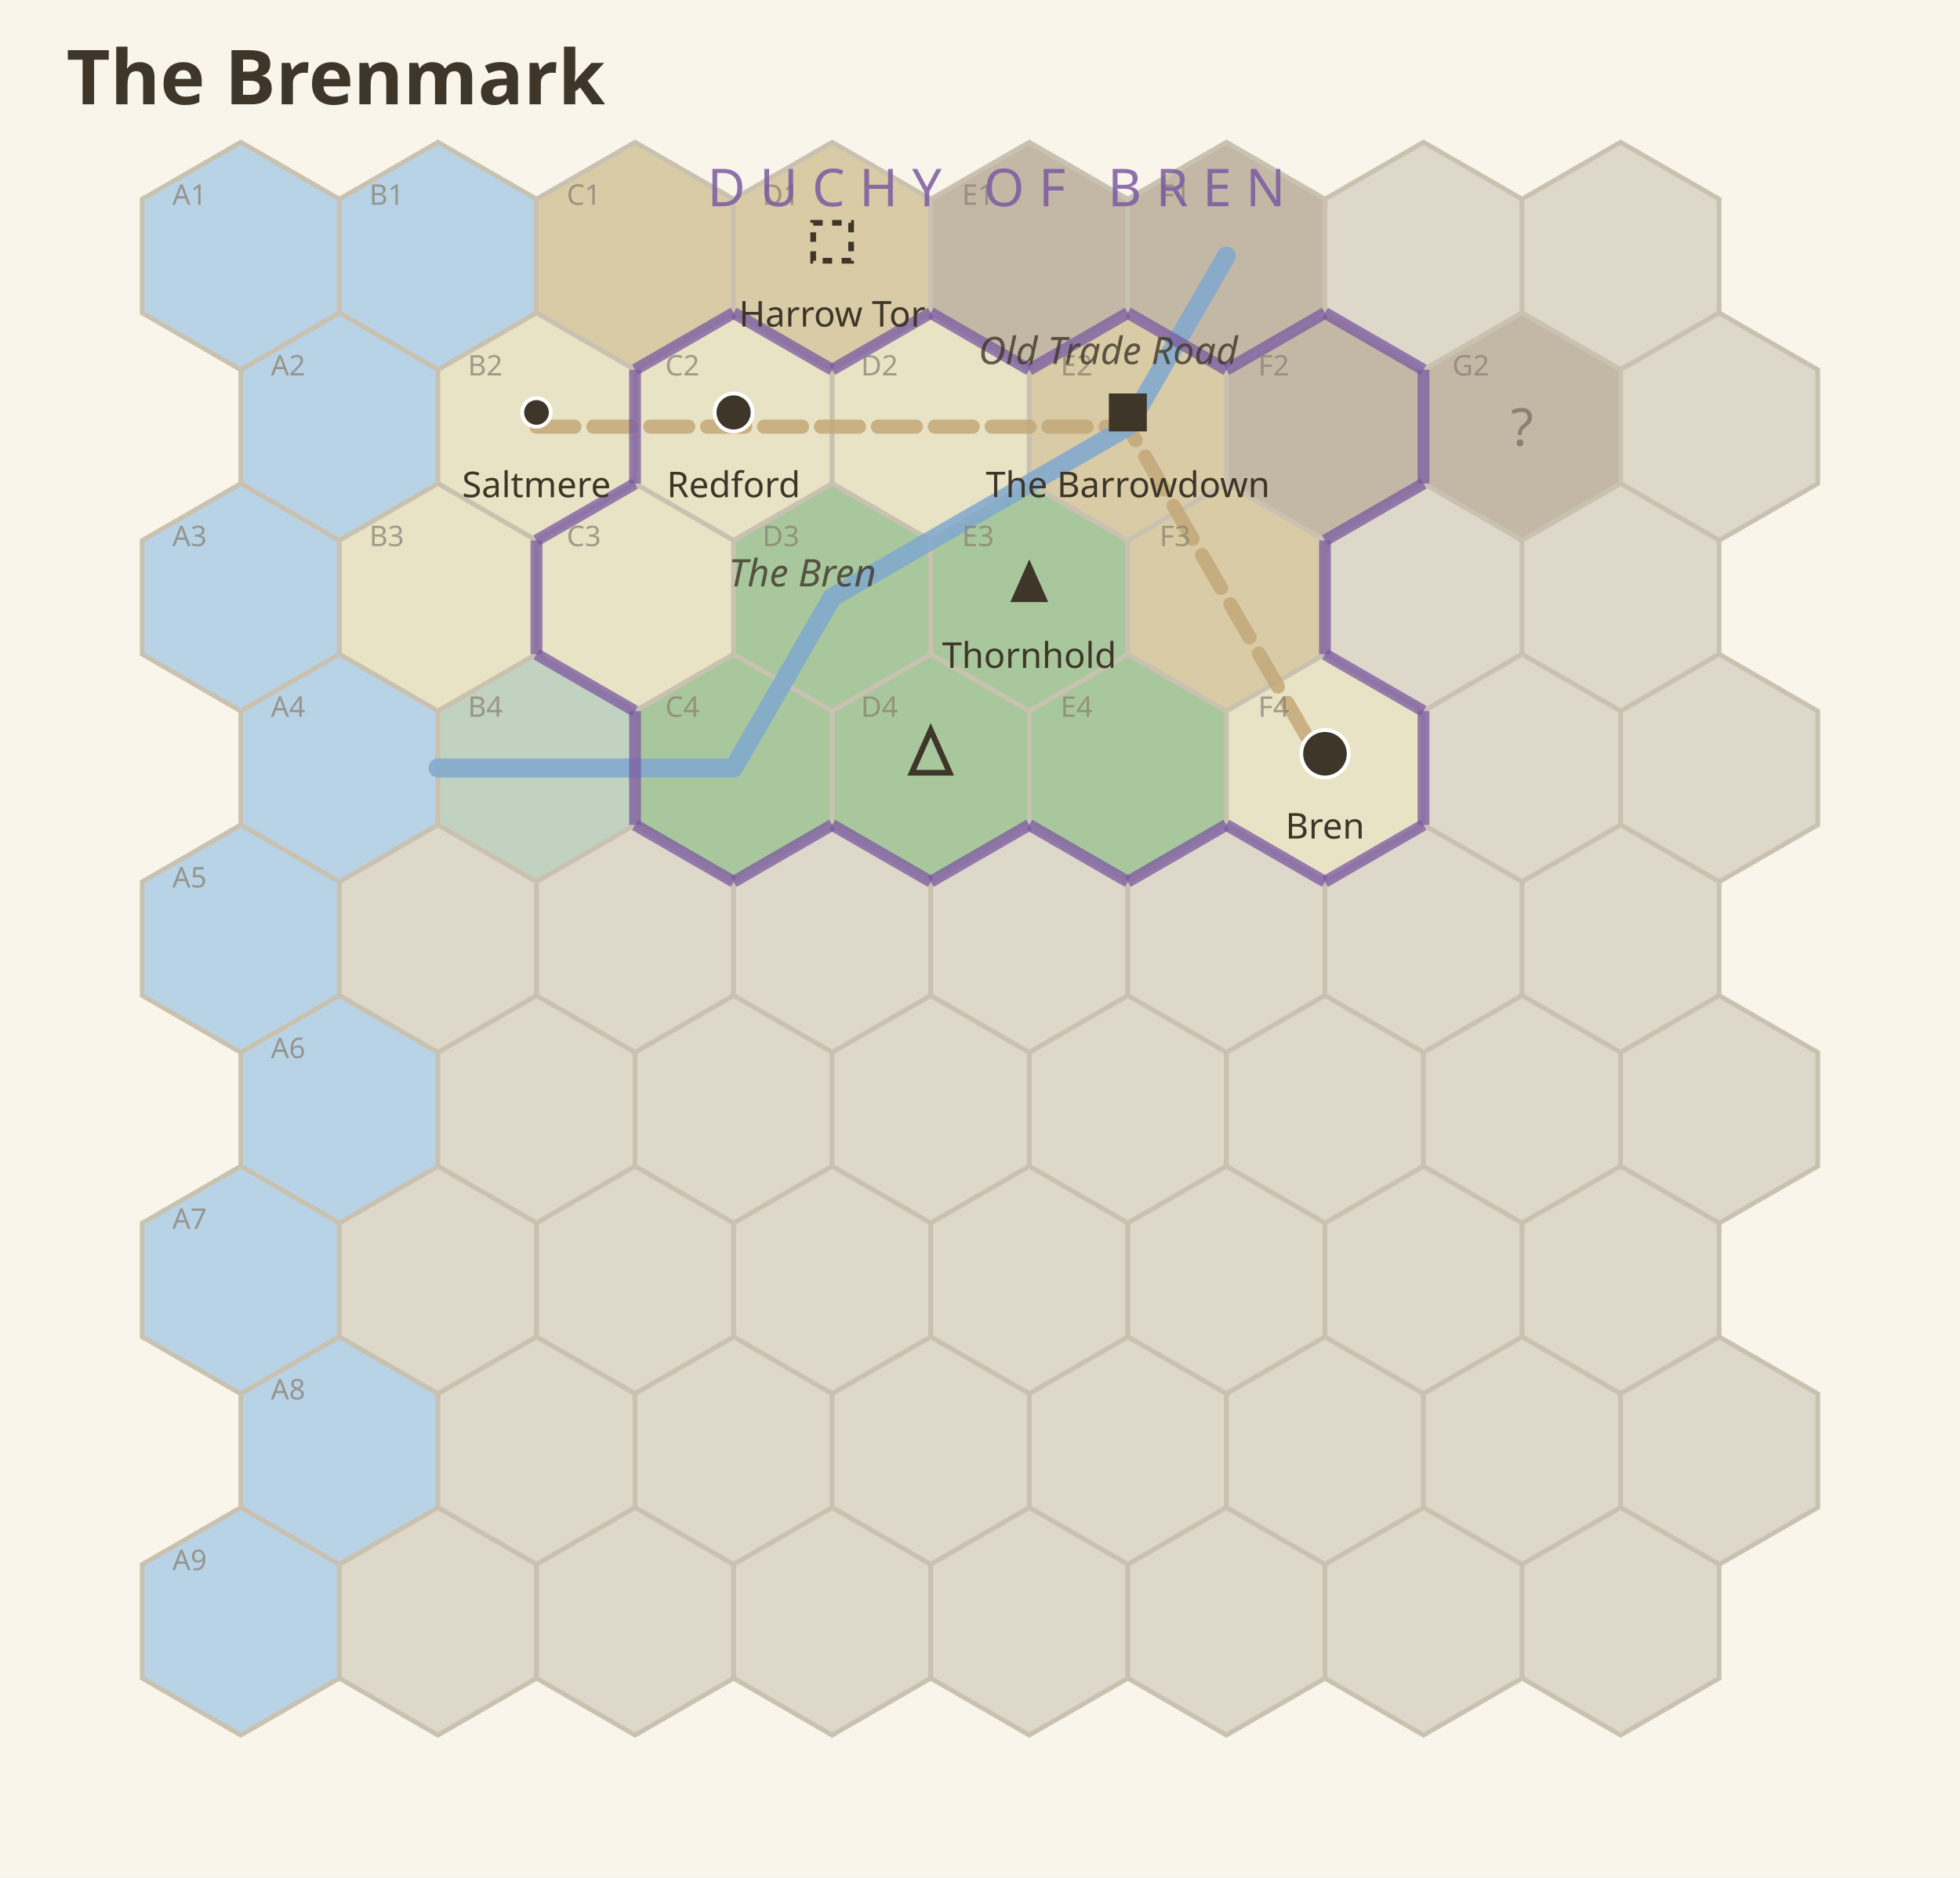
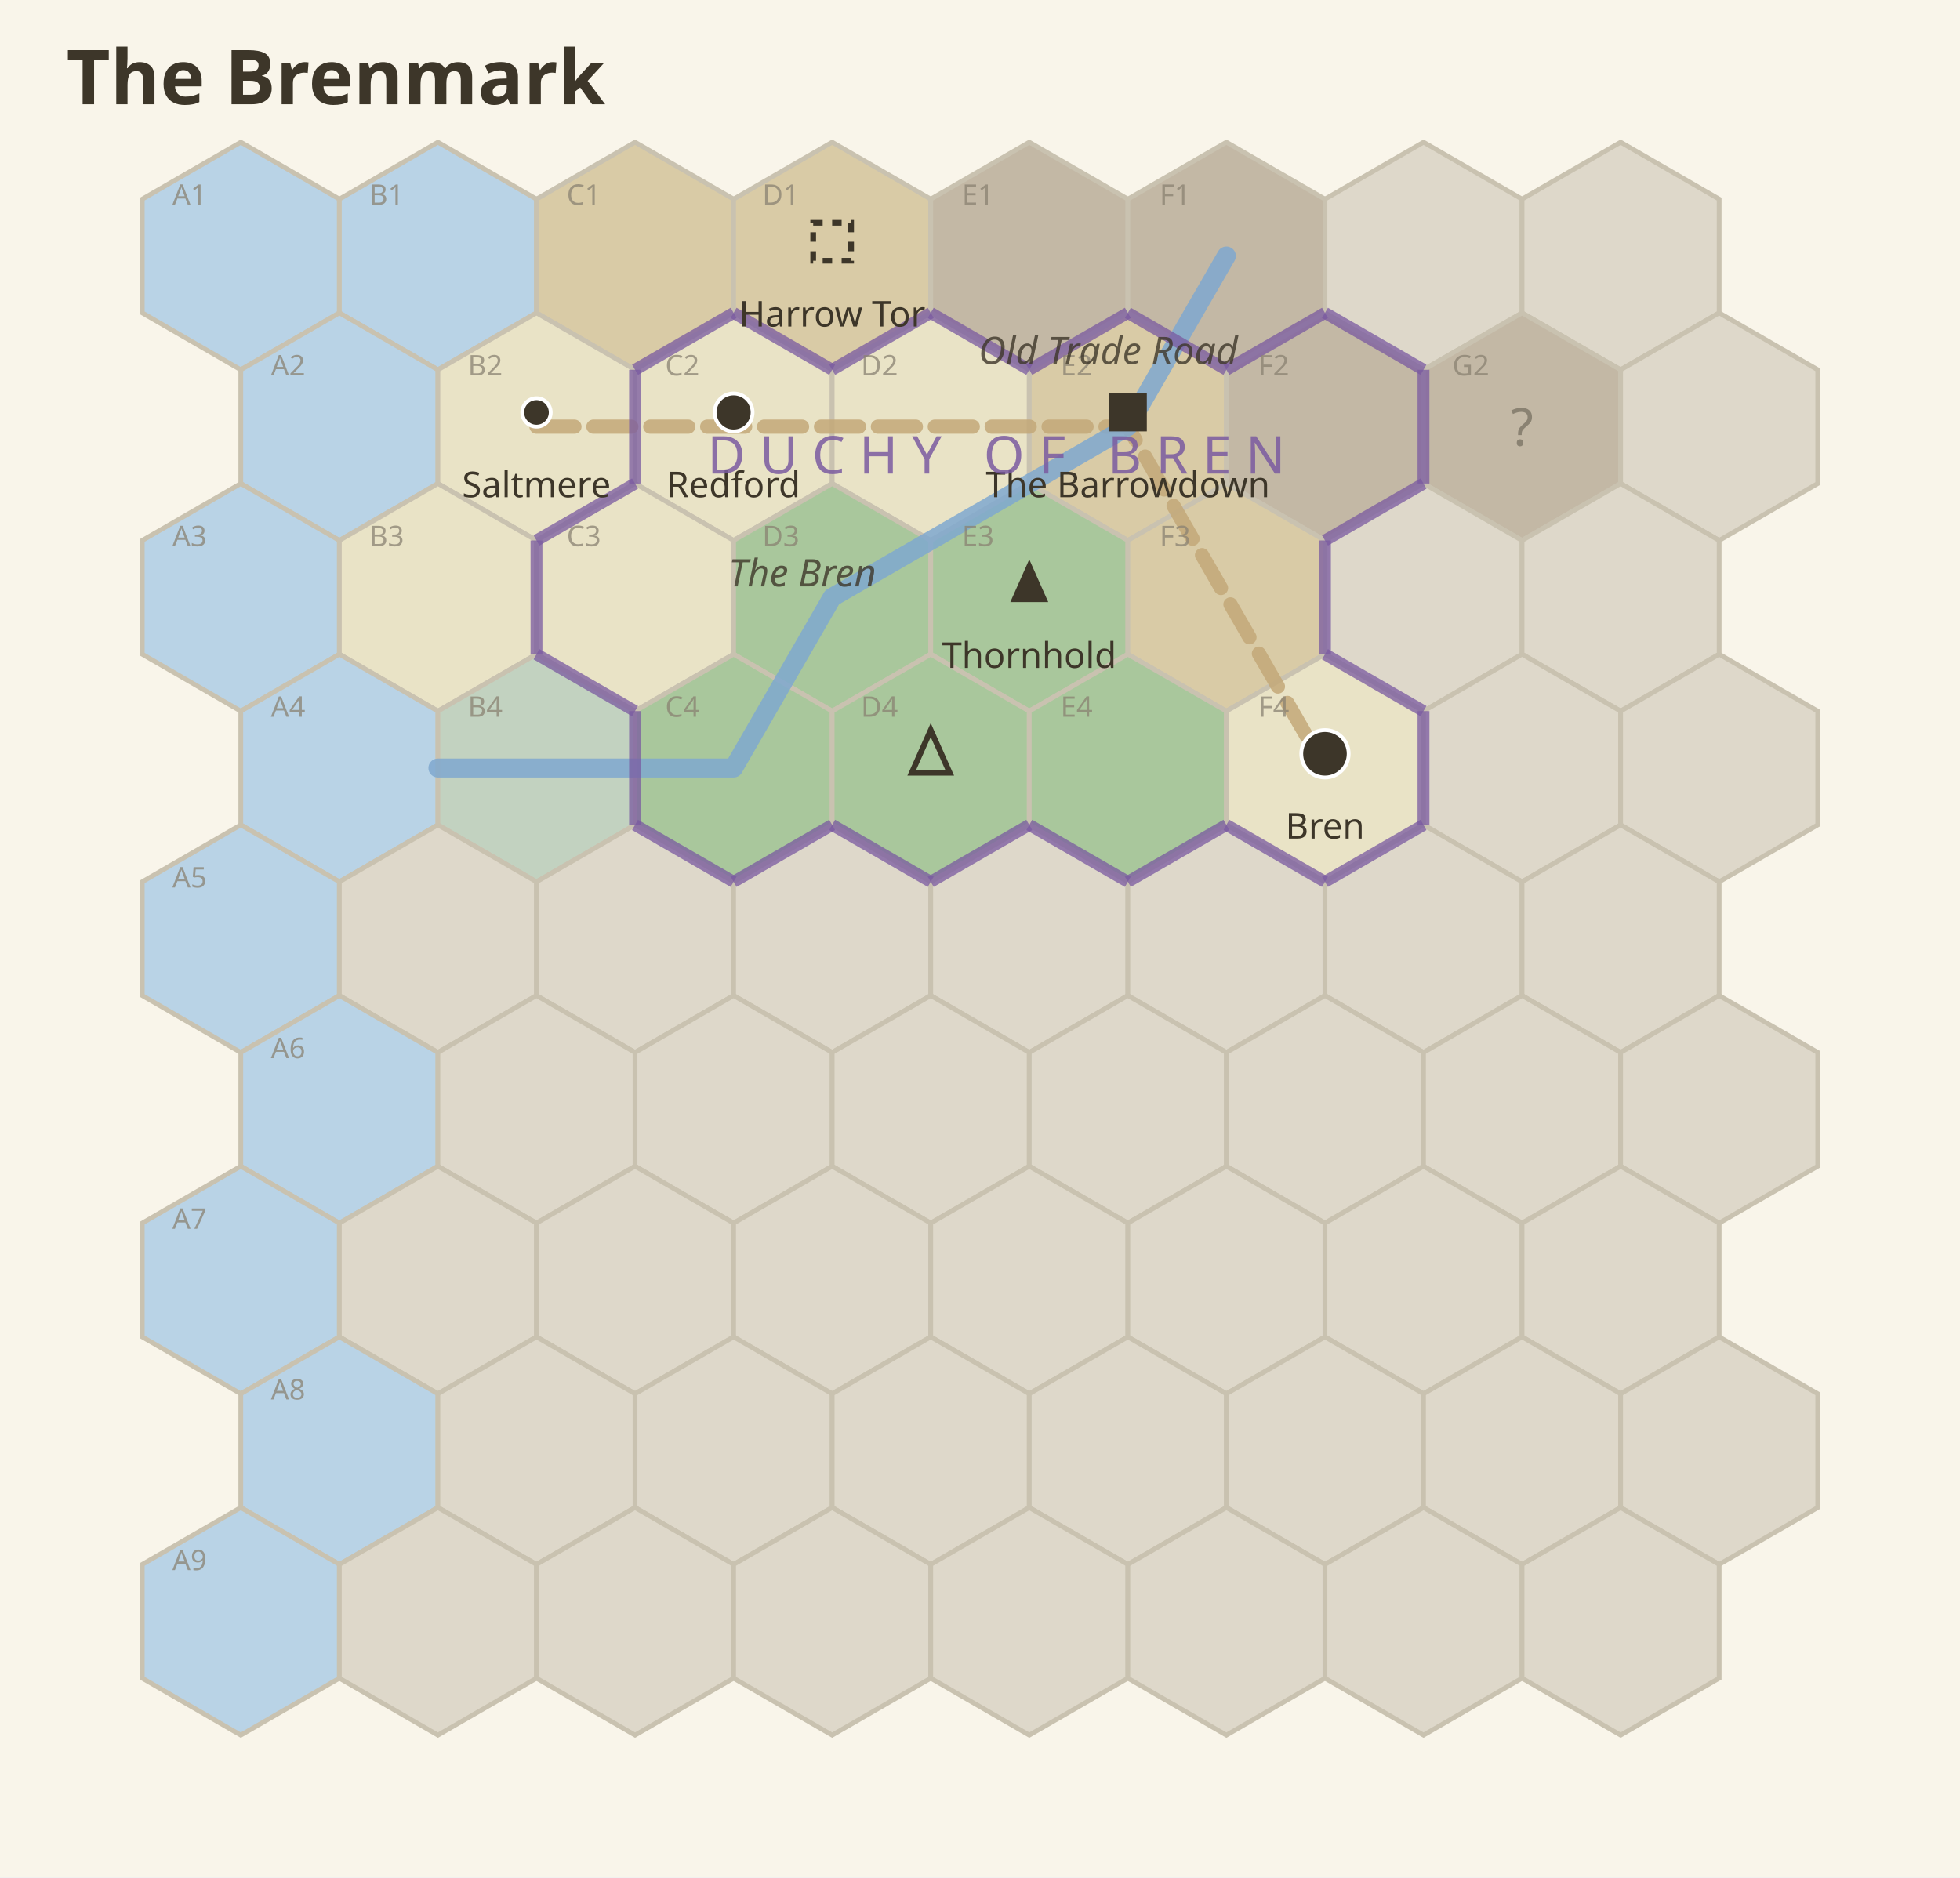
<svg xmlns="http://www.w3.org/2000/svg" viewBox="0 0 413.34 396" width="413.34" height="396" font-family="sans-serif">
  <rect x="0" y="0" width="413.34" height="396" fill="#f9f5ea" />
  <g>
    <polygon points="71.57,42 71.57,66 50.78,78 30,66 30,42 50.78,30" fill="#b9d3e6" stroke="#c9c2b0" stroke-width="1" />
  </g>
  <g>
    <polygon points="113.14,42 113.14,66 92.35,78 71.57,66 71.57,42 92.35,30" fill="#b9d3e6" stroke="#c9c2b0" stroke-width="1" />
  </g>
  <g>
    <polygon points="154.71,42 154.71,66 133.92,78 113.14,66 113.14,42 133.92,30" fill="#d9cba6" stroke="#c9c2b0" stroke-width="1" />
  </g>
  <g>
    <polygon points="196.28,42 196.28,66 175.49,78 154.71,66 154.71,42 175.49,30" fill="#d9cba6" stroke="#c9c2b0" stroke-width="1" />
  </g>
  <g>
    <polygon points="237.85,42 237.85,66 217.06,78 196.28,66 196.28,42 217.06,30" fill="#c3b8a5" stroke="#c9c2b0" stroke-width="1" />
  </g>
  <g>
    <polygon points="279.42,42 279.42,66 258.63,78 237.85,66 237.85,42 258.63,30" fill="#c3b8a5" stroke="#c9c2b0" stroke-width="1" />
  </g>
  <g>
    <polygon points="320.98,42 320.98,66 300.2,78 279.42,66 279.42,42 300.2,30" fill="#ded8ca" stroke="#c9c2b0" stroke-width="1" />
  </g>
  <g>
    <polygon points="362.55,42 362.55,66 341.77,78 320.98,66 320.98,42 341.77,30" fill="#ded8ca" stroke="#c9c2b0" stroke-width="1" />
  </g>
  <g>
    <polygon points="92.35,78 92.35,102 71.57,114 50.78,102 50.78,78 71.57,66" fill="#b9d3e6" stroke="#c9c2b0" stroke-width="1" />
  </g>
  <g>
    <polygon points="133.92,78 133.92,102 113.14,114 92.35,102 92.35,78 113.14,66" fill="#e9e3c6" stroke="#c9c2b0" stroke-width="1" />
  </g>
  <g>
    <polygon points="175.49,78 175.49,102 154.71,114 133.92,102 133.92,78 154.71,66" fill="#e9e3c6" stroke="#c9c2b0" stroke-width="1" />
  </g>
  <g>
    <polygon points="217.06,78 217.06,102 196.28,114 175.49,102 175.49,78 196.28,66" fill="#e9e3c6" stroke="#c9c2b0" stroke-width="1" />
  </g>
  <g>
    <polygon points="258.63,78 258.63,102 237.85,114 217.06,102 217.06,78 237.85,66" fill="#d9cba6" stroke="#c9c2b0" stroke-width="1" />
  </g>
  <g>
    <polygon points="300.2,78 300.2,102 279.42,114 258.63,102 258.63,78 279.42,66" fill="#c3b8a5" stroke="#c9c2b0" stroke-width="1" />
  </g>
  <g>
    <polygon points="341.77,78 341.77,102 320.98,114 300.2,102 300.2,78 320.98,66" fill="#c3b8a5" stroke="#c9c2b0" stroke-width="1" />
  </g>
  <g>
    <polygon points="383.34,78 383.34,102 362.55,114 341.77,102 341.77,78 362.55,66" fill="#ded8ca" stroke="#c9c2b0" stroke-width="1" />
  </g>
  <g>
    <polygon points="71.57,114 71.57,138 50.78,150 30,138 30,114 50.78,102" fill="#b9d3e6" stroke="#c9c2b0" stroke-width="1" />
  </g>
  <g>
    <polygon points="113.14,114 113.14,138 92.35,150 71.57,138 71.57,114 92.35,102" fill="#e9e3c6" stroke="#c9c2b0" stroke-width="1" />
  </g>
  <g>
    <polygon points="154.71,114 154.71,138 133.92,150 113.14,138 113.14,114 133.92,102" fill="#e9e3c6" stroke="#c9c2b0" stroke-width="1" />
  </g>
  <g>
    <polygon points="196.28,114 196.28,138 175.49,150 154.71,138 154.71,114 175.49,102" fill="#a9c79c" stroke="#c9c2b0" stroke-width="1" />
  </g>
  <g>
    <polygon points="237.85,114 237.85,138 217.06,150 196.28,138 196.28,114 217.06,102" fill="#a9c79c" stroke="#c9c2b0" stroke-width="1" />
  </g>
  <g>
    <polygon points="279.42,114 279.42,138 258.63,150 237.85,138 237.85,114 258.63,102" fill="#d9cba6" stroke="#c9c2b0" stroke-width="1" />
  </g>
  <g>
    <polygon points="320.98,114 320.98,138 300.2,150 279.42,138 279.42,114 300.2,102" fill="#ded8ca" stroke="#c9c2b0" stroke-width="1" />
  </g>
  <g>
    <polygon points="362.55,114 362.55,138 341.77,150 320.98,138 320.98,114 341.77,102" fill="#ded8ca" stroke="#c9c2b0" stroke-width="1" />
  </g>
  <g>
    <polygon points="92.35,150 92.35,174 71.57,186 50.78,174 50.78,150 71.57,138" fill="#b9d3e6" stroke="#c9c2b0" stroke-width="1" />
  </g>
  <g>
    <polygon points="133.92,150 133.92,174 113.14,186 92.35,174 92.35,150 113.14,138" fill="#c2d2c0" stroke="#c9c2b0" stroke-width="1" />
  </g>
  <g>
    <polygon points="175.49,150 175.49,174 154.71,186 133.92,174 133.92,150 154.71,138" fill="#a9c79c" stroke="#c9c2b0" stroke-width="1" />
  </g>
  <g>
    <polygon points="217.06,150 217.06,174 196.28,186 175.49,174 175.49,150 196.28,138" fill="#a9c79c" stroke="#c9c2b0" stroke-width="1" />
  </g>
  <g>
    <polygon points="258.63,150 258.63,174 237.85,186 217.06,174 217.06,150 237.85,138" fill="#a9c79c" stroke="#c9c2b0" stroke-width="1" />
  </g>
  <g>
    <polygon points="300.2,150 300.2,174 279.42,186 258.63,174 258.63,150 279.42,138" fill="#e9e3c6" stroke="#c9c2b0" stroke-width="1" />
  </g>
  <g>
    <polygon points="341.77,150 341.77,174 320.98,186 300.2,174 300.2,150 320.98,138" fill="#ded8ca" stroke="#c9c2b0" stroke-width="1" />
  </g>
  <g>
    <polygon points="383.34,150 383.34,174 362.55,186 341.77,174 341.77,150 362.55,138" fill="#ded8ca" stroke="#c9c2b0" stroke-width="1" />
  </g>
  <g>
    <polygon points="71.57,186 71.57,210 50.78,222 30,210 30,186 50.78,174" fill="#b9d3e6" stroke="#c9c2b0" stroke-width="1" />
  </g>
  <g>
    <polygon points="113.14,186 113.14,210 92.35,222 71.57,210 71.57,186 92.35,174" fill="#ded8ca" stroke="#c9c2b0" stroke-width="1" />
  </g>
  <g>
    <polygon points="154.71,186 154.71,210 133.92,222 113.14,210 113.14,186 133.92,174" fill="#ded8ca" stroke="#c9c2b0" stroke-width="1" />
  </g>
  <g>
    <polygon points="196.28,186 196.28,210 175.49,222 154.71,210 154.71,186 175.49,174" fill="#ded8ca" stroke="#c9c2b0" stroke-width="1" />
  </g>
  <g>
    <polygon points="237.85,186 237.85,210 217.06,222 196.28,210 196.28,186 217.06,174" fill="#ded8ca" stroke="#c9c2b0" stroke-width="1" />
  </g>
  <g>
    <polygon points="279.42,186 279.42,210 258.63,222 237.85,210 237.85,186 258.63,174" fill="#ded8ca" stroke="#c9c2b0" stroke-width="1" />
  </g>
  <g>
    <polygon points="320.98,186 320.98,210 300.2,222 279.42,210 279.42,186 300.2,174" fill="#ded8ca" stroke="#c9c2b0" stroke-width="1" />
  </g>
  <g>
    <polygon points="362.55,186 362.55,210 341.77,222 320.98,210 320.98,186 341.77,174" fill="#ded8ca" stroke="#c9c2b0" stroke-width="1" />
  </g>
  <g>
    <polygon points="92.35,222 92.35,246 71.57,258 50.78,246 50.78,222 71.57,210" fill="#b9d3e6" stroke="#c9c2b0" stroke-width="1" />
  </g>
  <g>
    <polygon points="133.92,222 133.92,246 113.14,258 92.35,246 92.35,222 113.14,210" fill="#ded8ca" stroke="#c9c2b0" stroke-width="1" />
  </g>
  <g>
    <polygon points="175.49,222 175.49,246 154.71,258 133.92,246 133.92,222 154.71,210" fill="#ded8ca" stroke="#c9c2b0" stroke-width="1" />
  </g>
  <g>
    <polygon points="217.06,222 217.06,246 196.28,258 175.49,246 175.49,222 196.28,210" fill="#ded8ca" stroke="#c9c2b0" stroke-width="1" />
  </g>
  <g>
    <polygon points="258.63,222 258.63,246 237.85,258 217.06,246 217.06,222 237.85,210" fill="#ded8ca" stroke="#c9c2b0" stroke-width="1" />
  </g>
  <g>
    <polygon points="300.2,222 300.2,246 279.42,258 258.63,246 258.63,222 279.42,210" fill="#ded8ca" stroke="#c9c2b0" stroke-width="1" />
  </g>
  <g>
    <polygon points="341.77,222 341.77,246 320.98,258 300.2,246 300.2,222 320.98,210" fill="#ded8ca" stroke="#c9c2b0" stroke-width="1" />
  </g>
  <g>
    <polygon points="383.34,222 383.34,246 362.55,258 341.77,246 341.77,222 362.55,210" fill="#ded8ca" stroke="#c9c2b0" stroke-width="1" />
  </g>
  <g>
    <polygon points="71.57,258 71.57,282 50.78,294 30,282 30,258 50.78,246" fill="#b9d3e6" stroke="#c9c2b0" stroke-width="1" />
  </g>
  <g>
    <polygon points="113.14,258 113.14,282 92.35,294 71.57,282 71.57,258 92.35,246" fill="#ded8ca" stroke="#c9c2b0" stroke-width="1" />
  </g>
  <g>
    <polygon points="154.71,258 154.71,282 133.92,294 113.14,282 113.14,258 133.92,246" fill="#ded8ca" stroke="#c9c2b0" stroke-width="1" />
  </g>
  <g>
    <polygon points="196.28,258 196.28,282 175.49,294 154.71,282 154.71,258 175.49,246" fill="#ded8ca" stroke="#c9c2b0" stroke-width="1" />
  </g>
  <g>
    <polygon points="237.85,258 237.85,282 217.06,294 196.28,282 196.28,258 217.06,246" fill="#ded8ca" stroke="#c9c2b0" stroke-width="1" />
  </g>
  <g>
    <polygon points="279.42,258 279.42,282 258.63,294 237.85,282 237.85,258 258.63,246" fill="#ded8ca" stroke="#c9c2b0" stroke-width="1" />
  </g>
  <g>
    <polygon points="320.98,258 320.98,282 300.2,294 279.42,282 279.42,258 300.2,246" fill="#ded8ca" stroke="#c9c2b0" stroke-width="1" />
  </g>
  <g>
    <polygon points="362.55,258 362.55,282 341.77,294 320.98,282 320.98,258 341.77,246" fill="#ded8ca" stroke="#c9c2b0" stroke-width="1" />
  </g>
  <g>
    <polygon points="92.35,294 92.35,318 71.57,330 50.78,318 50.78,294 71.57,282" fill="#b9d3e6" stroke="#c9c2b0" stroke-width="1" />
  </g>
  <g>
    <polygon points="133.92,294 133.92,318 113.14,330 92.35,318 92.35,294 113.14,282" fill="#ded8ca" stroke="#c9c2b0" stroke-width="1" />
  </g>
  <g>
    <polygon points="175.49,294 175.49,318 154.71,330 133.92,318 133.92,294 154.71,282" fill="#ded8ca" stroke="#c9c2b0" stroke-width="1" />
  </g>
  <g>
    <polygon points="217.06,294 217.06,318 196.28,330 175.49,318 175.49,294 196.28,282" fill="#ded8ca" stroke="#c9c2b0" stroke-width="1" />
  </g>
  <g>
    <polygon points="258.63,294 258.63,318 237.85,330 217.06,318 217.06,294 237.85,282" fill="#ded8ca" stroke="#c9c2b0" stroke-width="1" />
  </g>
  <g>
    <polygon points="300.2,294 300.2,318 279.42,330 258.63,318 258.63,294 279.42,282" fill="#ded8ca" stroke="#c9c2b0" stroke-width="1" />
  </g>
  <g>
    <polygon points="341.77,294 341.77,318 320.98,330 300.2,318 300.2,294 320.98,282" fill="#ded8ca" stroke="#c9c2b0" stroke-width="1" />
  </g>
  <g>
    <polygon points="383.34,294 383.34,318 362.55,330 341.77,318 341.77,294 362.55,282" fill="#ded8ca" stroke="#c9c2b0" stroke-width="1" />
  </g>
  <g>
    <polygon points="71.57,330 71.57,354 50.78,366 30,354 30,330 50.78,318" fill="#b9d3e6" stroke="#c9c2b0" stroke-width="1" />
  </g>
  <g>
    <polygon points="113.14,330 113.14,354 92.35,366 71.57,354 71.57,330 92.35,318" fill="#ded8ca" stroke="#c9c2b0" stroke-width="1" />
  </g>
  <g>
    <polygon points="154.71,330 154.71,354 133.92,366 113.14,354 113.14,330 133.92,318" fill="#ded8ca" stroke="#c9c2b0" stroke-width="1" />
  </g>
  <g>
    <polygon points="196.28,330 196.28,354 175.49,366 154.71,354 154.71,330 175.49,318" fill="#ded8ca" stroke="#c9c2b0" stroke-width="1" />
  </g>
  <g>
    <polygon points="237.85,330 237.85,354 217.06,366 196.28,354 196.28,330 217.06,318" fill="#ded8ca" stroke="#c9c2b0" stroke-width="1" />
  </g>
  <g>
    <polygon points="279.42,330 279.42,354 258.63,366 237.85,354 237.85,330 258.63,318" fill="#ded8ca" stroke="#c9c2b0" stroke-width="1" />
  </g>
  <g>
    <polygon points="320.98,330 320.98,354 300.2,366 279.42,354 279.42,330 300.2,318" fill="#ded8ca" stroke="#c9c2b0" stroke-width="1" />
  </g>
  <g>
    <polygon points="362.55,330 362.55,354 341.77,366 320.98,354 320.98,330 341.77,318" fill="#ded8ca" stroke="#c9c2b0" stroke-width="1" />
  </g>
  <g id="cd-the-brenmark-old-trade-road">
    <polyline points="113.14,90 154.71,90 196.28,90 237.85,90 258.63,126 279.42,162" fill="none" stroke="#c3a878" stroke-width="3" stroke-dasharray="8 4" stroke-linejoin="round" stroke-linecap="round" opacity="0.85" />
  </g>
  <g id="cd-the-brenmark-the-bren">
    <polyline points="258.63,54 237.85,90 175.49,126 154.71,162 113.14,162 92.35,162" fill="none" stroke="#7fa8cf" stroke-width="4" stroke-linejoin="round" stroke-linecap="round" opacity="0.85" />
  </g>
  <g id="cd-the-brenmark-duchy-of-bren">
    <line x1="133.92" y1="102" x2="133.92" y2="78" stroke="#7a5aa0" stroke-width="2.5" opacity="0.75" />
    <line x1="133.92" y1="78" x2="154.71" y2="66" stroke="#7a5aa0" stroke-width="2.5" opacity="0.75" />
    <line x1="154.71" y1="66" x2="175.49" y2="78" stroke="#7a5aa0" stroke-width="2.5" opacity="0.75" />
    <line x1="133.92" y1="150" x2="113.14" y2="138" stroke="#7a5aa0" stroke-width="2.5" opacity="0.75" />
    <line x1="113.14" y1="138" x2="113.14" y2="114" stroke="#7a5aa0" stroke-width="2.5" opacity="0.75" />
    <line x1="113.14" y1="114" x2="133.92" y2="102" stroke="#7a5aa0" stroke-width="2.5" opacity="0.75" />
    <line x1="175.49" y1="174" x2="154.71" y2="186" stroke="#7a5aa0" stroke-width="2.5" opacity="0.75" />
    <line x1="154.71" y1="186" x2="133.92" y2="174" stroke="#7a5aa0" stroke-width="2.5" opacity="0.75" />
    <line x1="133.92" y1="174" x2="133.92" y2="150" stroke="#7a5aa0" stroke-width="2.5" opacity="0.75" />
    <line x1="175.49" y1="78" x2="196.28" y2="66" stroke="#7a5aa0" stroke-width="2.5" opacity="0.75" />
    <line x1="196.28" y1="66" x2="217.06" y2="78" stroke="#7a5aa0" stroke-width="2.5" opacity="0.75" />
    <line x1="217.06" y1="174" x2="196.28" y2="186" stroke="#7a5aa0" stroke-width="2.5" opacity="0.75" />
    <line x1="196.28" y1="186" x2="175.49" y2="174" stroke="#7a5aa0" stroke-width="2.5" opacity="0.75" />
    <line x1="217.06" y1="78" x2="237.85" y2="66" stroke="#7a5aa0" stroke-width="2.5" opacity="0.75" />
    <line x1="237.85" y1="66" x2="258.63" y2="78" stroke="#7a5aa0" stroke-width="2.5" opacity="0.75" />
    <line x1="258.63" y1="174" x2="237.85" y2="186" stroke="#7a5aa0" stroke-width="2.5" opacity="0.75" />
    <line x1="237.85" y1="186" x2="217.06" y2="174" stroke="#7a5aa0" stroke-width="2.5" opacity="0.75" />
    <line x1="300.2" y1="78" x2="300.2" y2="102" stroke="#7a5aa0" stroke-width="2.5" opacity="0.75" />
    <line x1="300.2" y1="102" x2="279.42" y2="114" stroke="#7a5aa0" stroke-width="2.5" opacity="0.75" />
    <line x1="258.63" y1="78" x2="279.42" y2="66" stroke="#7a5aa0" stroke-width="2.5" opacity="0.75" />
    <line x1="279.42" y1="66" x2="300.2" y2="78" stroke="#7a5aa0" stroke-width="2.5" opacity="0.75" />
    <line x1="279.42" y1="114" x2="279.42" y2="138" stroke="#7a5aa0" stroke-width="2.5" opacity="0.75" />
    <line x1="300.2" y1="150" x2="300.2" y2="174" stroke="#7a5aa0" stroke-width="2.5" opacity="0.75" />
    <line x1="300.2" y1="174" x2="279.42" y2="186" stroke="#7a5aa0" stroke-width="2.5" opacity="0.75" />
    <line x1="279.42" y1="186" x2="258.63" y2="174" stroke="#7a5aa0" stroke-width="2.5" opacity="0.75" />
    <line x1="279.42" y1="138" x2="300.2" y2="150" stroke="#7a5aa0" stroke-width="2.5" opacity="0.75" />
  </g>
  <rect x="171.49" y="47" width="8" height="8" fill="none" stroke="#3d3629" stroke-width="1.2" stroke-dasharray="2 2" />
  <circle cx="113.14" cy="87" r="3" fill="#3d3629" stroke="#fff" stroke-width="0.8" />
  <circle cx="154.71" cy="87" r="4" fill="#3d3629" stroke="#fff" stroke-width="0.8" />
  <rect x="233.85" y="83" width="8" height="8" fill="#3d3629" />
  <text x="320.98" y="94" font-size="11" fill="#8a8272" text-anchor="middle" font-family="sans-serif">?</text>
  <polygon points="213.06,127 221.06,127 217.06,118" fill="#3d3629" />
  <polygon points="192.28,163 200.28,163 196.28,154" fill="none" stroke="#3d3629" stroke-width="1.2" />
  <circle cx="279.42" cy="159" r="5" fill="#3d3629" stroke="#fff" stroke-width="0.8" />
  <text x="39.98" y="43.2" font-size="6" fill="#8a8272" opacity="0.75" text-anchor="middle" font-family="sans-serif">A1</text>
  <text x="81.55" y="43.2" font-size="6" fill="#8a8272" opacity="0.75" text-anchor="middle" font-family="sans-serif">B1</text>
  <text x="123.12" y="43.2" font-size="6" fill="#8a8272" opacity="0.75" text-anchor="middle" font-family="sans-serif">C1</text>
  <g id="cd-the-brenmark-harrow-tor">
    <text x="175.49" y="68.88" font-size="7.5" fill="#3d3629" text-anchor="middle" font-family="sans-serif">Harrow Tor</text>
  </g>
  <text x="164.68" y="43.2" font-size="6" fill="#8a8272" opacity="0.75" text-anchor="middle" font-family="sans-serif">D1</text>
  <text x="206.25" y="43.2" font-size="6" fill="#8a8272" opacity="0.75" text-anchor="middle" font-family="sans-serif">E1</text>
  <text x="247.82" y="43.2" font-size="6" fill="#8a8272" opacity="0.75" text-anchor="middle" font-family="sans-serif">F1</text>
  <text x="60.76" y="79.2" font-size="6" fill="#8a8272" opacity="0.75" text-anchor="middle" font-family="sans-serif">A2</text>
  <g id="cd-the-brenmark-saltmere">
    <text x="113.14" y="104.88" font-size="7.5" fill="#3d3629" text-anchor="middle" font-family="sans-serif">Saltmere</text>
  </g>
  <text x="102.33" y="79.2" font-size="6" fill="#8a8272" opacity="0.75" text-anchor="middle" font-family="sans-serif">B2</text>
  <g id="cd-the-brenmark-redford">
    <text x="154.71" y="104.88" font-size="7.5" fill="#3d3629" text-anchor="middle" font-family="sans-serif">Redford</text>
  </g>
  <text x="143.9" y="79.2" font-size="6" fill="#8a8272" opacity="0.75" text-anchor="middle" font-family="sans-serif">C2</text>
  <text x="185.47" y="79.2" font-size="6" fill="#8a8272" opacity="0.75" text-anchor="middle" font-family="sans-serif">D2</text>
  <g id="cd-the-brenmark-the-barrowdown">
    <text x="237.85" y="104.88" font-size="7.5" fill="#3d3629" text-anchor="middle" font-family="sans-serif">The Barrowdown</text>
  </g>
  <text x="227.04" y="79.2" font-size="6" fill="#8a8272" opacity="0.75" text-anchor="middle" font-family="sans-serif">E2</text>
  <text x="268.61" y="79.2" font-size="6" fill="#8a8272" opacity="0.75" text-anchor="middle" font-family="sans-serif">F2</text>
  <text x="310.18" y="79.2" font-size="6" fill="#8a8272" opacity="0.75" text-anchor="middle" font-family="sans-serif">G2</text>
  <text x="39.98" y="115.2" font-size="6" fill="#8a8272" opacity="0.75" text-anchor="middle" font-family="sans-serif">A3</text>
  <text x="81.55" y="115.2" font-size="6" fill="#8a8272" opacity="0.75" text-anchor="middle" font-family="sans-serif">B3</text>
  <text x="123.12" y="115.2" font-size="6" fill="#8a8272" opacity="0.75" text-anchor="middle" font-family="sans-serif">C3</text>
  <text x="164.68" y="115.2" font-size="6" fill="#8a8272" opacity="0.75" text-anchor="middle" font-family="sans-serif">D3</text>
  <g id="cd-the-brenmark-thornhold">
    <text x="217.06" y="140.88" font-size="7.5" fill="#3d3629" text-anchor="middle" font-family="sans-serif">Thornhold</text>
  </g>
  <text x="206.25" y="115.2" font-size="6" fill="#8a8272" opacity="0.75" text-anchor="middle" font-family="sans-serif">E3</text>
  <text x="247.82" y="115.2" font-size="6" fill="#8a8272" opacity="0.75" text-anchor="middle" font-family="sans-serif">F3</text>
  <text x="60.76" y="151.2" font-size="6" fill="#8a8272" opacity="0.75" text-anchor="middle" font-family="sans-serif">A4</text>
  <text x="102.33" y="151.2" font-size="6" fill="#8a8272" opacity="0.75" text-anchor="middle" font-family="sans-serif">B4</text>
  <text x="143.9" y="151.2" font-size="6" fill="#8a8272" opacity="0.75" text-anchor="middle" font-family="sans-serif">C4</text>
  <text x="185.47" y="151.2" font-size="6" fill="#8a8272" opacity="0.75" text-anchor="middle" font-family="sans-serif">D4</text>
  <text x="227.04" y="151.2" font-size="6" fill="#8a8272" opacity="0.75" text-anchor="middle" font-family="sans-serif">E4</text>
  <g id="cd-the-brenmark-bren">
    <text x="279.42" y="176.88" font-size="7.5" fill="#3d3629" text-anchor="middle" font-family="sans-serif">Bren</text>
  </g>
  <text x="268.61" y="151.2" font-size="6" fill="#8a8272" opacity="0.75" text-anchor="middle" font-family="sans-serif">F4</text>
  <text x="39.98" y="187.2" font-size="6" fill="#8a8272" opacity="0.75" text-anchor="middle" font-family="sans-serif">A5</text>
  <text x="60.76" y="223.2" font-size="6" fill="#8a8272" opacity="0.75" text-anchor="middle" font-family="sans-serif">A6</text>
  <text x="39.98" y="259.2" font-size="6" fill="#8a8272" opacity="0.75" text-anchor="middle" font-family="sans-serif">A7</text>
  <text x="60.76" y="295.2" font-size="6" fill="#8a8272" opacity="0.75" text-anchor="middle" font-family="sans-serif">A8</text>
  <text x="39.98" y="331.2" font-size="6" fill="#8a8272" opacity="0.75" text-anchor="middle" font-family="sans-serif">A9</text>
  <text x="233.69" y="76.8" font-size="8" fill="#3d3629" opacity="0.8" font-style="italic" text-anchor="middle" font-family="sans-serif">Old Trade Road</text>
  <text x="169.2" y="123.69" font-size="8" fill="#3d3629" opacity="0.8" font-style="italic" text-anchor="middle" font-family="sans-serif">The Bren</text>
-   <text x="210.13" y="43.5" font-size="11" letter-spacing="3" fill="#7a5aa0" opacity="0.85" text-anchor="middle" font-family="sans-serif">DUCHY OF BREN</text>
+   <text x="210.13" y="99.9" font-size="11" letter-spacing="3" fill="#7a5aa0" opacity="0.85" text-anchor="middle" font-family="sans-serif">DUCHY OF BREN</text>
  <text x="14" y="22" font-size="16" font-weight="bold" fill="#3d3629" font-family="sans-serif">The Brenmark</text>
</svg>
